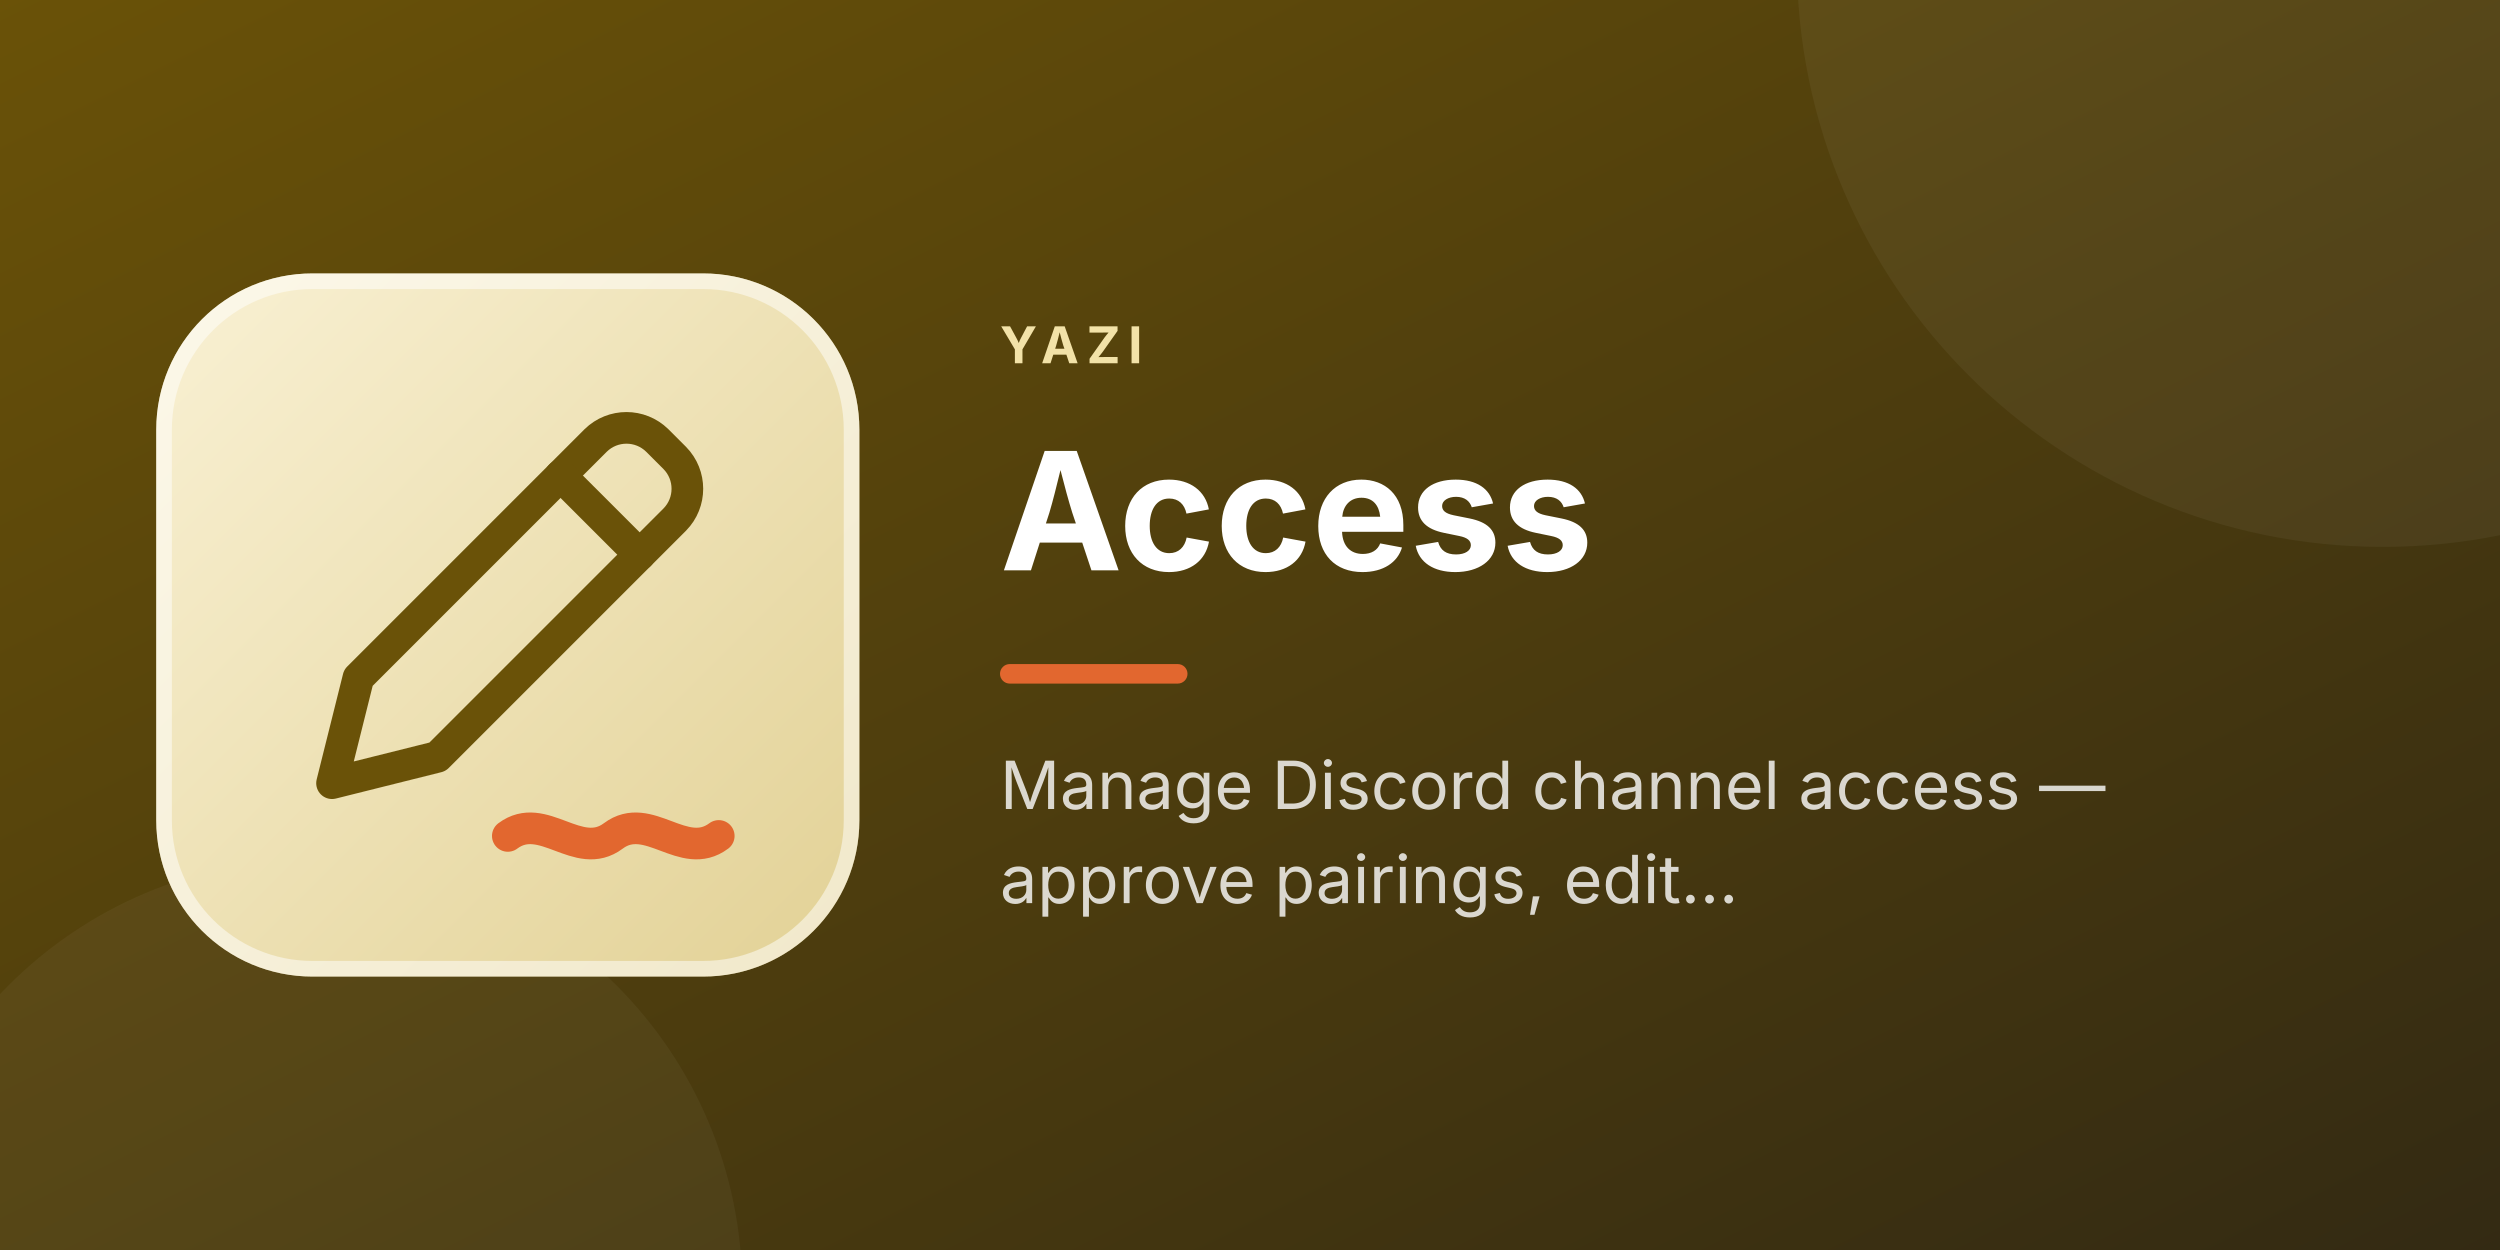
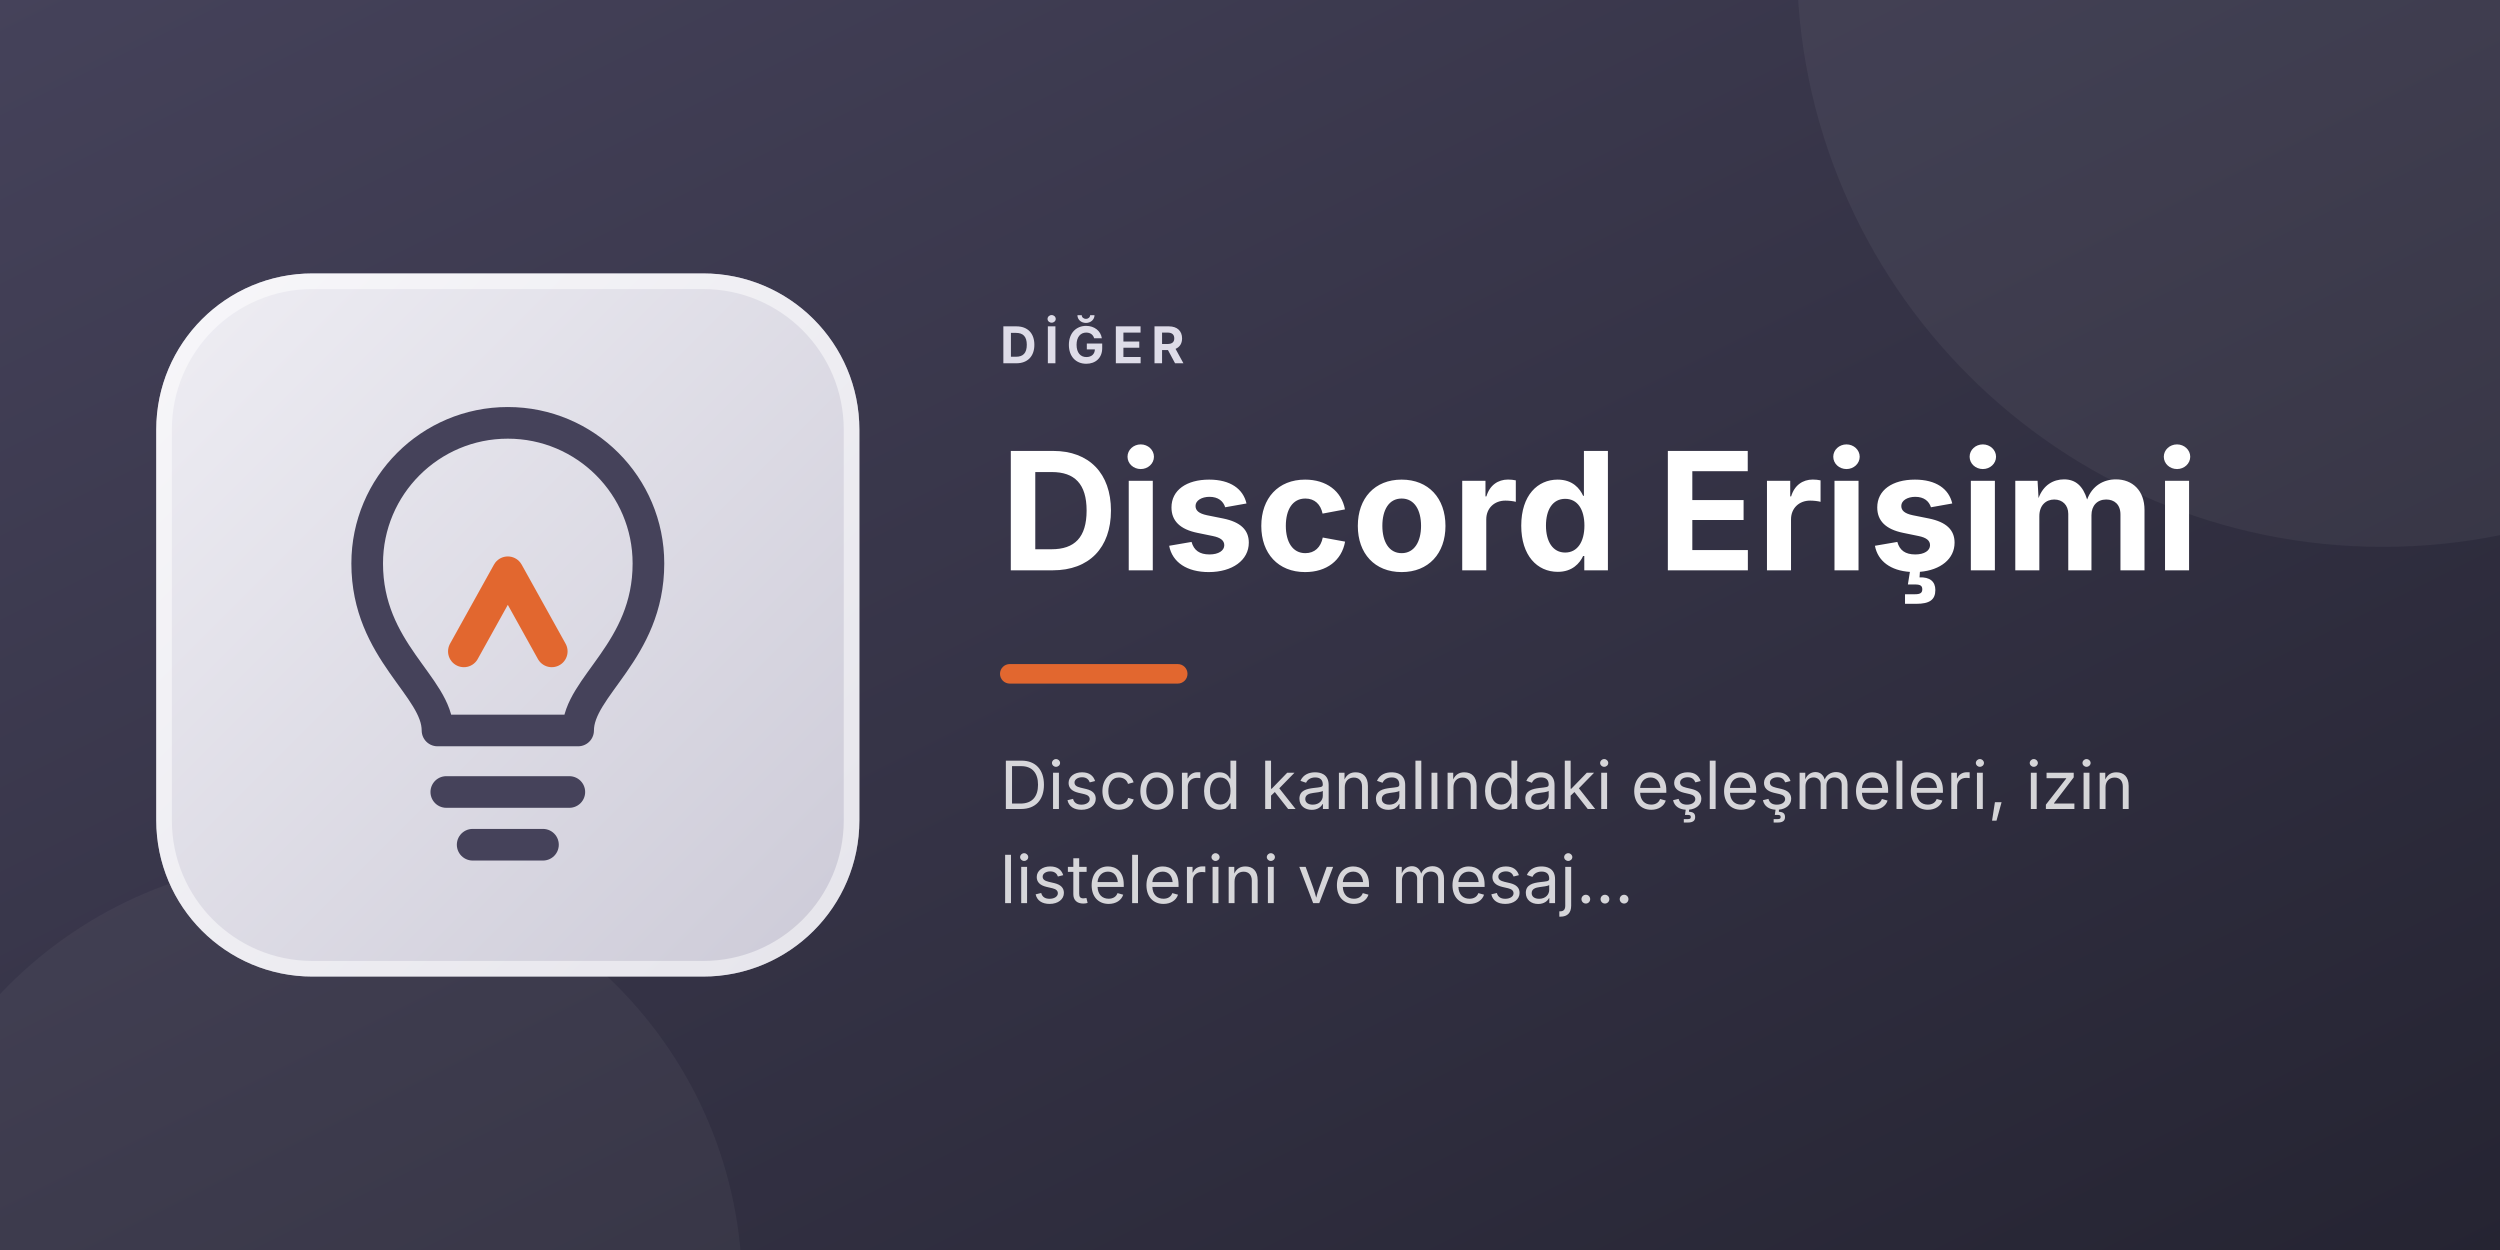
- <svg xmlns="http://www.w3.org/2000/svg" viewBox="0 0 640 320" width="640" height="320" role="img" aria-label="Access">
+ <svg xmlns="http://www.w3.org/2000/svg" viewBox="0 0 640 320" width="640" height="320" role="img" aria-label="Discord Erişimi">
  <defs>
    <linearGradient id="kp-access" x1="0" y1="0" x2="1" y2="1">
-       <stop offset="0" stop-color="#6a5208" />
-       <stop offset="1" stop-color="#332a13" />
+       <stop offset="0" stop-color="#45425a" />
+       <stop offset="1" stop-color="#252432" />
    </linearGradient>
    <linearGradient id="kt-access" x1="0" y1="0" x2="1" y2="1">
-       <stop offset="0" stop-color="#f9f1d4" />
-       <stop offset="1" stop-color="#e2d195" />
+       <stop offset="0" stop-color="#efeef4" />
+       <stop offset="1" stop-color="#cccad7" />
    </linearGradient>
  </defs>
  <rect width="640" height="320" fill="url(#kp-access)" />
  <circle cx="610" cy="-10" r="150" fill="#ffffff" fill-opacity=".05" />
  <circle cx="80" cy="330" r="110" fill="#ffffff" fill-opacity=".04" />
  <rect x="40" y="70" width="180" height="180" rx="40" fill="url(#kt-access)" />
  <rect x="42" y="72" width="176" height="176" rx="38" fill="none" stroke="#ffffff" stroke-opacity=".5" stroke-width="4" />
  <g transform="translate(58 88) scale(2.25)" fill="none" stroke-width="3.6" stroke-linecap="round" stroke-linejoin="round">
-     <g stroke="#6a5208">
-       <path d="M12 50l3-12L42 11a5 5 0 0 1 7 0l2 2a5 5 0 0 1 0 7L24 47z" />
-       <path d="M38 15l9 9" />
+     <g stroke="#45425a">
+       <path d="M24 44c0-5-8-9-8-19a16 16 0 0 1 32 0c0 10-8 14-8 19z" />
+       <path d="M25 51h14M28 57h8" />
    </g>
    <g stroke="#e2672f">
-       <path d="M32 56c4-3 8 3 12 0s8 3 12 0" />
+       <path d="M27 35l5-9 5 9" />
    </g>
  </g>
  <g font-family="Space Grotesk, Inter, Segoe UI, sans-serif">
-     <text x="256" y="93" font-size="13" font-weight="700" letter-spacing="2" fill="#f2e2a8">YAZI</text>
+     <text x="256" y="93" font-size="13" font-weight="700" letter-spacing="2" fill="#dedce8">DİĞER</text>
    <text x="256" y="109" font-size="42" font-weight="700" fill="#ffffff">
-       <tspan x="256" dy="37.0">Access</tspan>
+       <tspan x="256" dy="37.0">Discord Erişimi</tspan>
    </text>
    <rect x="256" y="170" width="48" height="5" rx="2.5" fill="#e2672f" />
    <text x="256" y="191" font-size="17" fill="#ffffff" fill-opacity=".8">
-       <tspan x="256" dy="16.1">Manage Discord channel access —</tspan>
-       <tspan x="256" dy="24.1">approve pairings, edit…</tspan>
+       <tspan x="256" dy="16.1">Discord kanalındaki eşleşmeleri, izin</tspan>
+       <tspan x="256" dy="24.1">listelerini ve mesaj…</tspan>
    </text>
  </g>
</svg>
